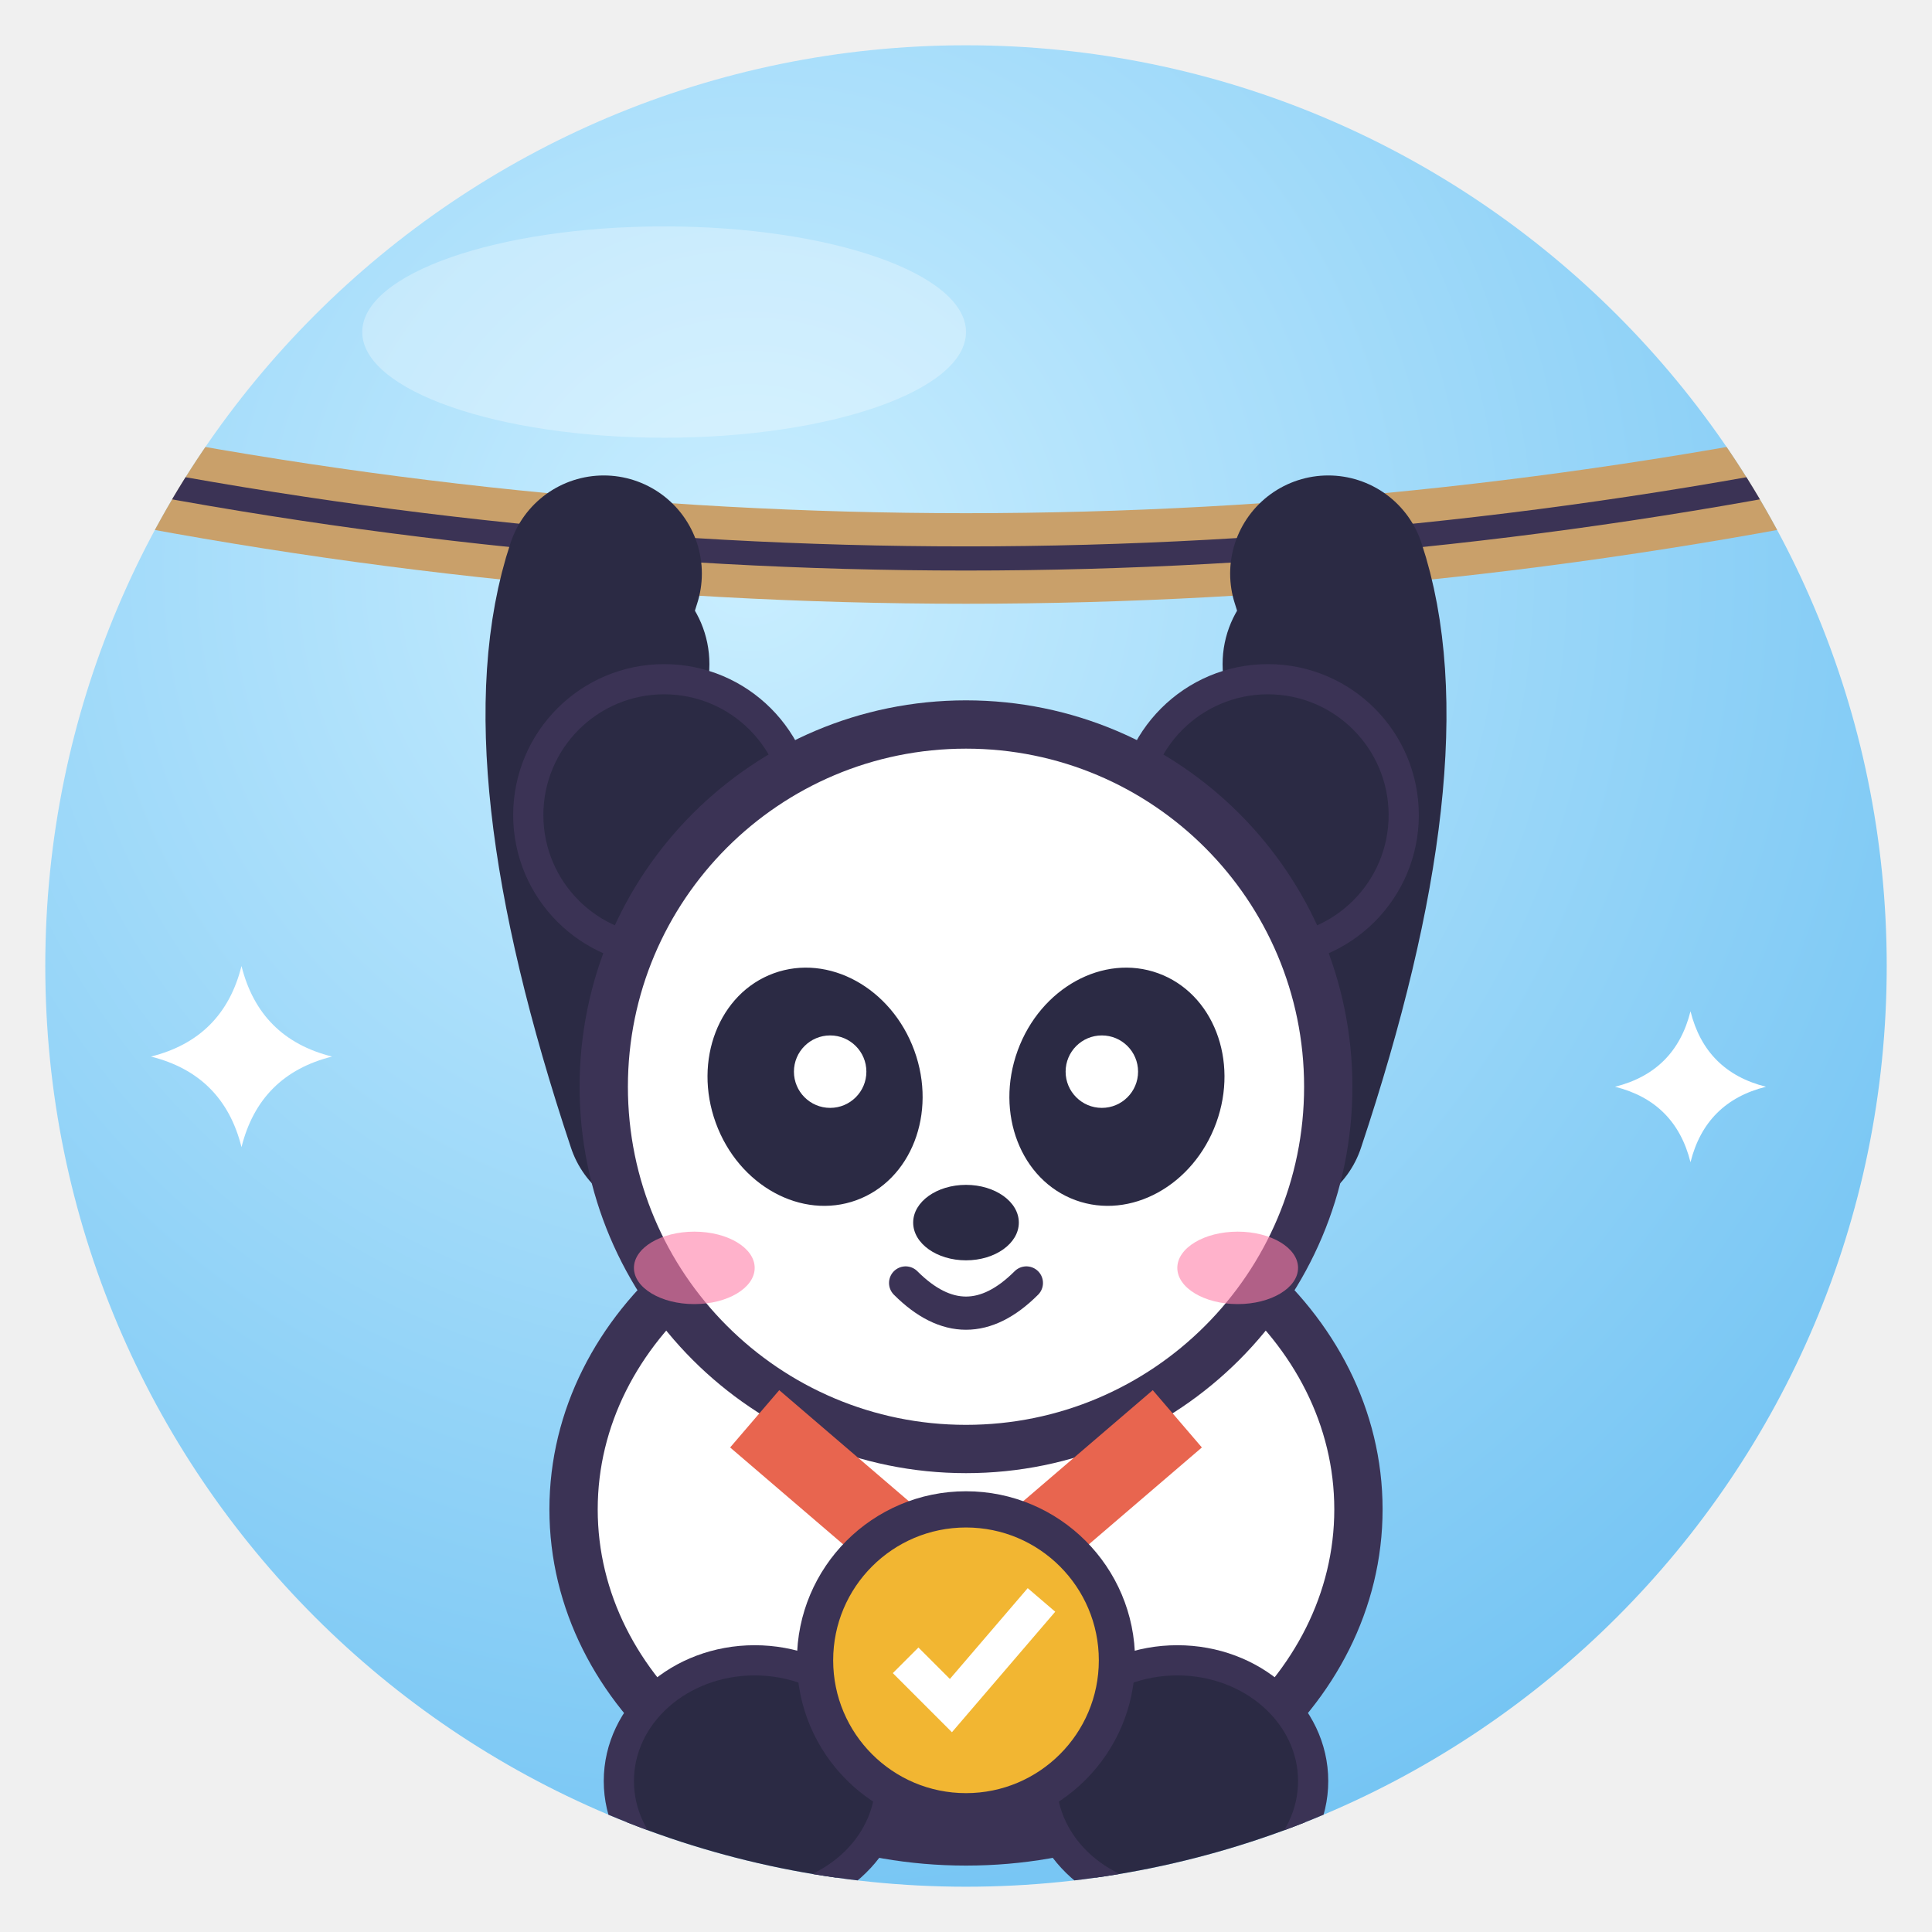
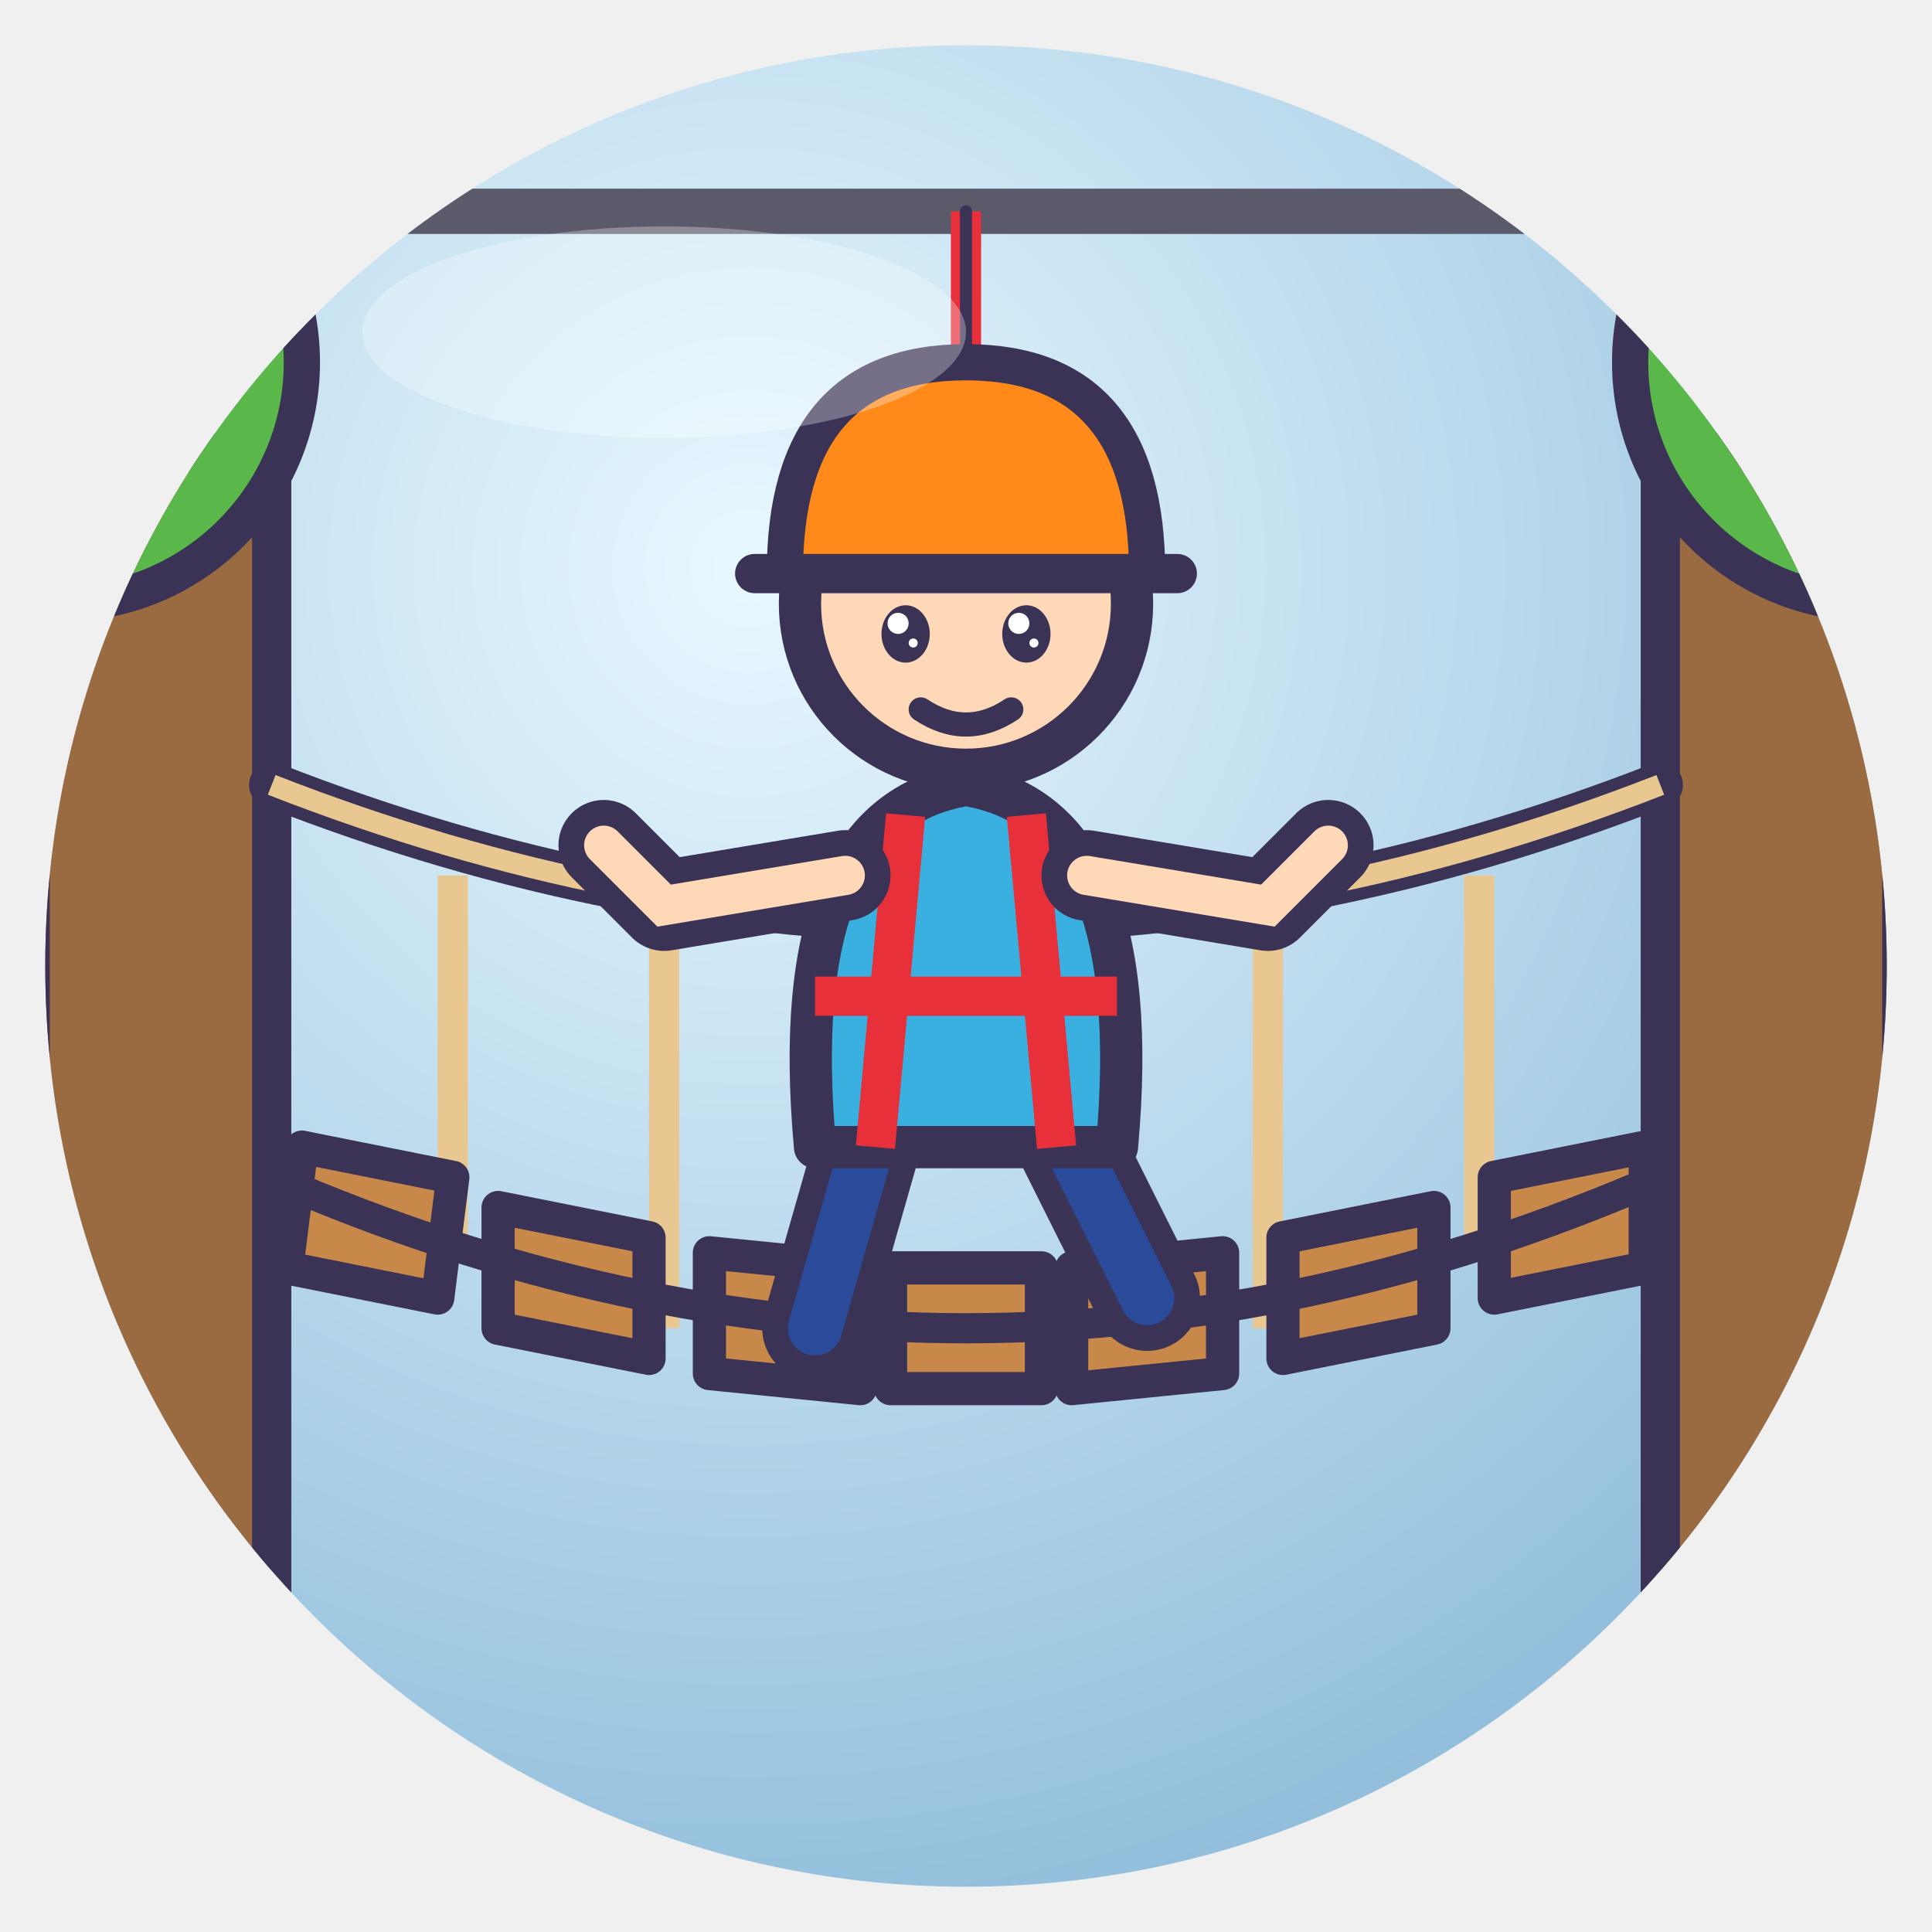
<svg xmlns="http://www.w3.org/2000/svg" viewBox="0 0 128 128" width="128" height="128">
  <defs>
    <radialGradient id="g" cx="38%" cy="28%" r="85%">
-       <stop offset="0" stop-color="#C9EEFF" />
-       <stop offset="1" stop-color="#6CC0F2" />
+       <stop offset="0" stop-color="#E8F8FF" />
+       <stop offset="1" stop-color="#88B8D8" />
    </radialGradient>
    <clipPath id="c">
      <circle cx="64" cy="64" r="61" />
    </clipPath>
  </defs>
  <circle cx="64" cy="64" r="61" fill="url(#g)" />
  <g clip-path="url(#c)">
-     <path d="M0 30 Q64 44 128 30" fill="none" stroke="#C9A06A" stroke-width="6" />
-     <path d="M0 30 Q64 44 128 30" fill="none" stroke="#3B3355" stroke-linejoin="round" stroke-linecap="round" stroke-width="1.6" />
-     <path d="M44 74 Q36 50 40 38 M84 74 Q92 50 88 38" fill="none" stroke="#2B2A44" stroke-width="13" stroke-linecap="round" />
-     <ellipse cx="64" cy="100" rx="26" ry="22" fill="#fff" stroke="#3B3355" stroke-width="3.2" stroke-linejoin="round" stroke-linecap="round" />
-     <ellipse cx="50" cy="118" rx="9" ry="8" fill="#2B2A44" stroke="#3B3355" stroke-linejoin="round" stroke-linecap="round" stroke-width="2" />
-     <ellipse cx="78" cy="118" rx="9" ry="8" fill="#2B2A44" stroke="#3B3355" stroke-linejoin="round" stroke-linecap="round" stroke-width="2" />
-     <circle cx="40" cy="44" r="7" fill="#2B2A44" />
-     <circle cx="88" cy="44" r="7" fill="#2B2A44" />
-     <circle cx="44" cy="54" r="9" fill="#2B2A44" stroke="#3B3355" stroke-linejoin="round" stroke-linecap="round" stroke-width="2" />
-     <circle cx="84" cy="54" r="9" fill="#2B2A44" stroke="#3B3355" stroke-linejoin="round" stroke-linecap="round" stroke-width="2" />
-     <circle cx="64" cy="72" r="24" fill="#fff" stroke="#3B3355" stroke-width="3.2" stroke-linejoin="round" stroke-linecap="round" />
-     <ellipse cx="54" cy="72" rx="7" ry="8" fill="#2B2A44" transform="rotate(-20 54 72)" />
-     <ellipse cx="74" cy="72" rx="7" ry="8" fill="#2B2A44" transform="rotate(20 74 72)" />
-     <circle cx="55" cy="71" r="2.4" fill="#fff" />
-     <circle cx="73" cy="71" r="2.4" fill="#fff" />
-     <ellipse cx="64" cy="81" rx="3.5" ry="2.5" fill="#2B2A44" />
-     <path d="M60 85 Q64 89 68 85" fill="none" stroke="#3B3355" stroke-linejoin="round" stroke-linecap="round" stroke-width="2.2" />
-     <ellipse cx="46" cy="84" rx="4" ry="2.4" fill="#FF7FA8" opacity=".6" />
-     <ellipse cx="82" cy="84" rx="4" ry="2.4" fill="#FF7FA8" opacity=".6" />
-     <path d="M50 94 L64 106 L78 94" fill="none" stroke="#E8654F" stroke-width="5" />
-     <circle cx="64" cy="110" r="10" fill="#F2B632" stroke="#3B3355" stroke-linejoin="round" stroke-linecap="round" stroke-width="2.4" />
-     <path d="M60 110 l3 3 l6 -7" fill="none" stroke="#fff" stroke-width="2.4" />
-     <path d="M16 64 Q17.2 68.8 22 70 Q17.2 71.2 16 76 Q14.8 71.2 10 70 Q14.8 68.8 16 64Z" fill="#fff" />
-     <path d="M112 67 Q113.0 71.0 117 72 Q113.0 73.0 112 77 Q111.0 73.0 107 72 Q111.0 71.0 112 67Z" fill="#fff" />
+     <path d="M0 14 H128" stroke="#5A5A6A" stroke-width="3" />
+     <path d="M2 30 H18 V128 H2Z" fill="#9A6A40" stroke="#3B3355" stroke-linejoin="round" stroke-linecap="round" stroke-width="2.6" />
+     <path d="M110 30 H126 V128 H110Z" fill="#9A6A40" stroke="#3B3355" stroke-linejoin="round" stroke-linecap="round" stroke-width="2.6" />
+     <circle cx="4" cy="24" r="16" fill="#5AB84A" stroke="#3B3355" stroke-linejoin="round" stroke-linecap="round" stroke-width="2.4" />
+     <circle cx="124" cy="24" r="16" fill="#5AB84A" stroke="#3B3355" stroke-linejoin="round" stroke-linecap="round" stroke-width="2.4" />
+     <path d="M18 52 Q64 70 110 52" fill="none" stroke="#3B3355" stroke-linejoin="round" stroke-linecap="round" stroke-width="3" />
+     <path d="M18 52 Q64 70 110 52" fill="none" stroke="#E8C890" stroke-width="1.4" />
+     <path d="M30 58 V82 M44 62 V88 M84 62 V88 M98 58 V82" stroke="#E8C890" stroke-width="2" />
+     <g stroke="#3B3355" stroke-linejoin="round" stroke-linecap="round" stroke-width="2.2" fill="#C8884A">
+       <path d="M20 76 L30 78 L29 86 L19 84Z" />
+       <path d="M33 80 L43 82 L43 90 L33 88Z" />
+       <path d="M47 83 L57 84 L57 92 L47 91Z" />
+       <path d="M71 84 L81 83 L81 91 L71 92Z" />
+       <path d="M85 82 L95 80 L95 88 L85 90Z" />
+       <path d="M99 78 L109 76 L109 84 L99 86Z" />
+       <path d="M59 84 H69 V92 H59Z" />
+     </g>
+     <path d="M18 78 Q64 98 110 78" fill="none" stroke="#3B3355" stroke-linejoin="round" stroke-linecap="round" stroke-width="2" />
+     <path d="M58 74 L54 88" fill="none" stroke="#3B3355" stroke-linejoin="round" stroke-linecap="round" stroke-width="7" />
+     <path d="M58 74 L54 88" fill="none" stroke="#2A4A9A" stroke-width="3.6" stroke-linecap="round" />
+     <path d="M70 74 L76 86" fill="none" stroke="#3B3355" stroke-linejoin="round" stroke-linecap="round" stroke-width="7" />
+     <path d="M70 74 L76 86" fill="none" stroke="#2A4A9A" stroke-width="3.6" stroke-linecap="round" />
+     <path d="M54 76 Q52 54 64 52 Q76 54 74 76Z" fill="#3AB0E0" stroke="#3B3355" stroke-linejoin="round" stroke-linecap="round" stroke-width="2.8" />
+     <path d="M54 66 H74 M60 54 L58 76 M68 54 L70 76" stroke="#E8303A" stroke-width="2.6" />
+     <path d="M64 52 L64 14" stroke="#E8303A" stroke-width="2" />
+     <path d="M64 52 L64 14" stroke="#3B3355" stroke-linejoin="round" stroke-linecap="round" stroke-width="0.8" />
+     <path d="M56 58 L44 60 L40 56" fill="none" stroke="#3B3355" stroke-linejoin="round" stroke-linecap="round" stroke-width="6" />
+     <path d="M56 58 L44 60 L40 56" fill="none" stroke="#FFD8B8" stroke-width="2.6" stroke-linecap="round" />
+     <path d="M72 58 L84 60 L88 56" fill="none" stroke="#3B3355" stroke-linejoin="round" stroke-linecap="round" stroke-width="6" />
+     <path d="M72 58 L84 60 L88 56" fill="none" stroke="#FFD8B8" stroke-width="2.6" stroke-linecap="round" />
+     <circle cx="64" cy="40" r="11" fill="#FFD8B8" stroke="#3B3355" stroke-linejoin="round" stroke-linecap="round" stroke-width="2.8" />
+     <path d="M52 38 Q52 24 64 24 Q76 24 76 38Z" fill="#FF8A1A" stroke="#3B3355" stroke-linejoin="round" stroke-linecap="round" stroke-width="2.4" />
+     <path d="M50 38 H78" stroke="#3B3355" stroke-linejoin="round" stroke-linecap="round" stroke-width="2.6" />
+     <ellipse cx="60" cy="42" rx="1.6" ry="1.9" fill="#3B3355" />
+     <circle cx="59.5" cy="41.3" r="0.7" fill="#fff" />
+     <circle cx="60.5" cy="42.6" r="0.3" fill="#fff" />
+     <ellipse cx="68" cy="42" rx="1.6" ry="1.9" fill="#3B3355" />
+     <circle cx="67.5" cy="41.3" r="0.7" fill="#fff" />
+     <circle cx="68.5" cy="42.6" r="0.3" fill="#fff" />
+     <path d="M61 47 Q64 49 67 47" fill="none" stroke="#3B3355" stroke-linejoin="round" stroke-linecap="round" stroke-width="1.6" />
  </g>
  <ellipse cx="44" cy="22" rx="20" ry="7" fill="#fff" opacity=".3" />
</svg>
